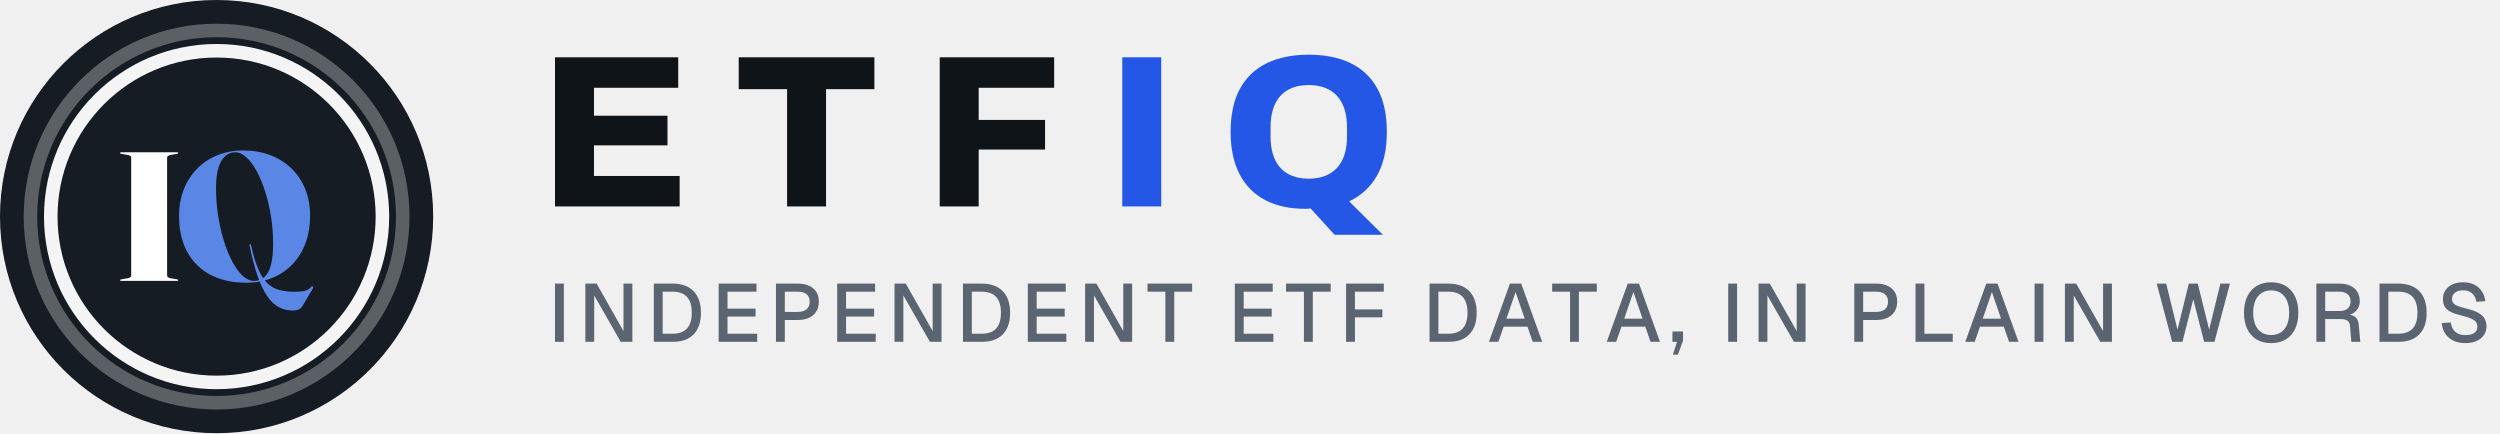
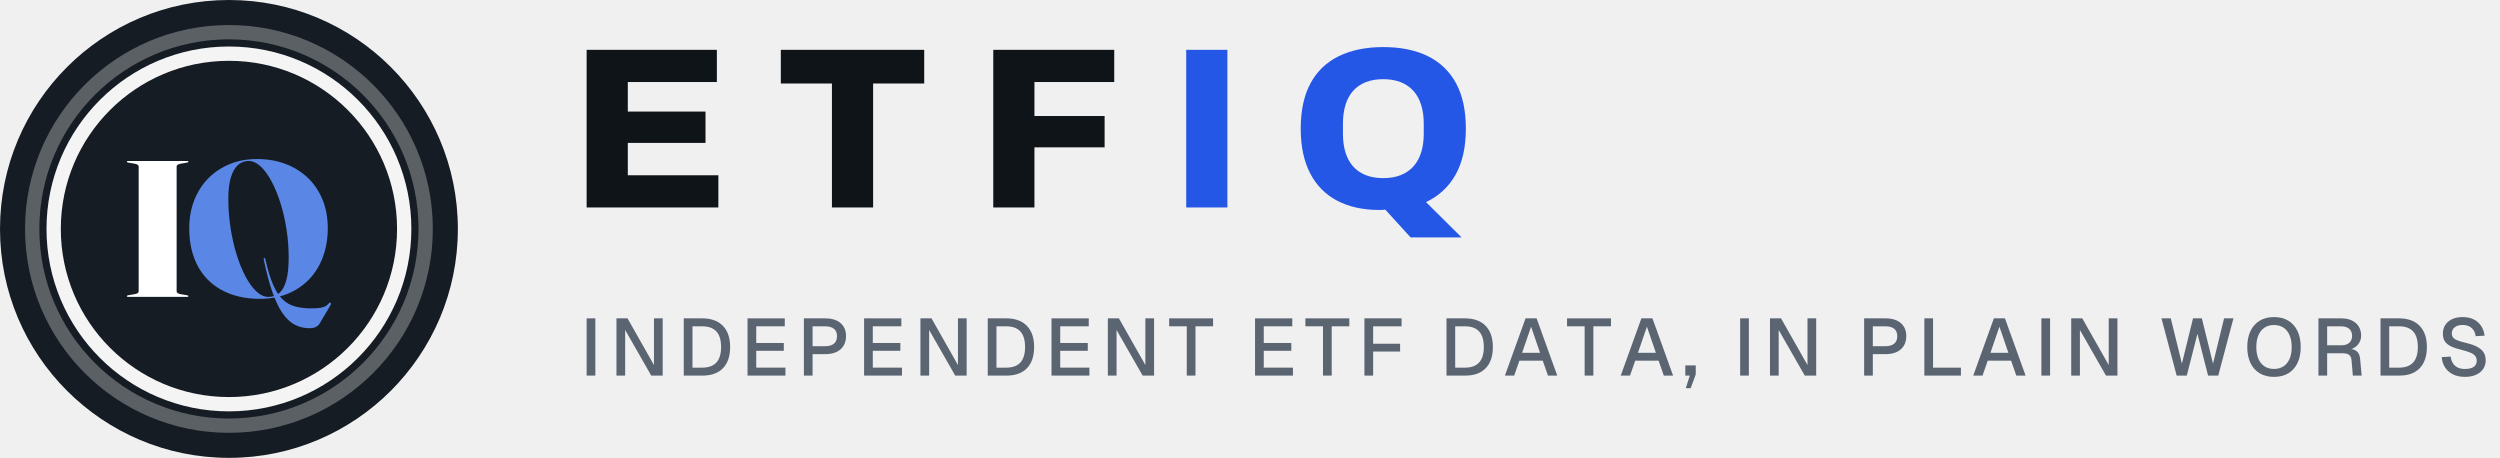
- <svg xmlns="http://www.w3.org/2000/svg" viewBox="0 0 369.36 64">
+ <svg xmlns="http://www.w3.org/2000/svg" viewBox="0 0 349.451 64">
  <circle cx="32" cy="32" r="32" fill="#161C24" />
  <circle cx="32" cy="32" r="27.5" fill="none" stroke="#fff" stroke-opacity=".3" stroke-width="2" />
  <circle cx="32" cy="32" r="24.5" fill="none" stroke="#fff" stroke-opacity=".95" stroke-width="2" />
  <path fill="#fff" transform="translate(16.872 41.500) scale(0.013571)" d="M576.008 -57Q576.008 -45.393 587.458 -38.397Q598.908 -31.4 620.208 -27.6L682.407 -17Q697.407 -14.3 697.407 -7.961Q697.407 -4.349 694.627 -2.175Q691.846 0.0 686.007 0.0H75Q69.16 0.0 66.38 -2.175Q63.6 -4.349 63.6 -7.961Q63.6 -14.3 78.6 -17L140.798 -27.6Q162.999 -31.4 173.999 -38.397Q184.999 -45.393 184.999 -57V-1343Q184.999 -1354.607 173.999 -1361.653Q162.999 -1368.7 140.798 -1372.4L78.6 -1383Q63.6 -1385.403 63.6 -1392.4Q63.6 -1395.3 66.38 -1397.65Q69.16 -1400.0 75 -1400.0H686.007Q691.846 -1400.0 694.627 -1397.65Q697.407 -1395.3 697.407 -1392.4Q697.407 -1385.403 682.407 -1383L620.208 -1372.4Q598.908 -1368.7 587.458 -1361.653Q576.008 -1354.607 576.008 -1343Z" />
  <path fill="#5A87E5" transform="translate(25.978 41.500) scale(0.013571)" d="M732.2 -1420.0Q895.701 -1420.0 1029.351 -1368.6Q1163.002 -1317.2 1260.052 -1222.75Q1357.103 -1128.3 1409.453 -997.7Q1461.803 -867.1 1461.803 -708.8Q1461.803 -545.8 1411.953 -411.5Q1362.103 -277.2 1269.603 -180.9Q1177.103 -84.6 1049.102 -32.3Q921.102 20.0 764.802 20.0Q594.001 20.0 458.95 -30.05Q323.9 -80.1 229.099 -174.55Q134.299 -269 84.649 -403.6Q34.999 -538.2 34.999 -707.4Q34.999 -864.2 86.199 -994.9Q137.399 -1125.6 230.349 -1220.5Q323.299 -1315.4 451.349 -1367.7Q579.4 -1420.0 732.2 -1420.0ZM1059.194 -404.793Q1059.194 -553.493 1036.644 -697.694Q1014.094 -841.895 973.794 -968.796Q933.495 -1095.697 881.195 -1192.848Q828.896 -1289.999 768.997 -1344.999Q709.098 -1400.0 647.199 -1400.0Q581.001 -1400.0 533.903 -1355.851Q486.805 -1311.702 462.107 -1225.353Q437.408 -1139.005 437.408 -1013.208Q437.408 -860.907 460.008 -713.506Q482.608 -566.105 522.457 -437.454Q562.307 -308.803 614.656 -210.302Q667.006 -111.801 727.005 -55.901Q787.004 0.0 849.803 0.0Q919.501 0.0 966.049 -42.799Q1012.596 -85.598 1035.895 -175.147Q1059.194 -264.695 1059.194 -404.793ZM802.1 -386.001Q801.1 -392.501 802.9 -396.751Q804.7 -401.001 808.4 -402.001Q812.2 -403.001 815.1 -398.851Q818.0 -394.701 819.0 -387.301Q855.099 -225.701 898.649 -125.751Q942.199 -25.801 997.999 26.999Q1053.799 79.799 1126.049 98.949Q1198.299 118.099 1292.701 118.099Q1351.801 118.099 1386.501 112.099Q1421.201 106.099 1440.301 94.799Q1459.401 83.499 1469.401 69.499Q1474.301 61.899 1479.951 59.999Q1485.601 58.099 1490.201 60.899Q1494.901 63.699 1494.852 70.249Q1494.802 76.799 1488.301 87.899L1376.4 276.702Q1363.7 297.902 1337.85 310.252Q1312 322.602 1273.999 322.602Q1189.799 322.602 1120.898 285.902Q1051.998 249.202 995.048 166.752Q938.099 84.301 890.699 -51.849Q843.299 -188.0 802.1 -386.001Z" />
-   <path fill="#0F1419" transform="translate(79.545 30.500) scale(0.03207)" d="M76.543 0.0V-687.087H644.151V-546.74H255.998V-417.956H594.716V-281.414H255.998V-140.347H650.694V0.0Z" />
-   <path fill="#0F1419" transform="translate(108.376 30.500) scale(0.03207)" d="M246.717 0.0V-540.306H23.913V-687.087H648.889V-540.306H426.172V0.0Z" />
-   <path fill="#0F1419" transform="translate(136.437 30.500) scale(0.03207)" d="M74.913 0.0V-687.087H602.151V-546.74H254.368V-398.608H560.173V-262.066H254.368V0.0Z" />
-   <path fill="#2457E6" transform="translate(163.408 30.500) scale(0.03207)" d="M74.913 0.0V-687.087H254.368V0.0Z" />
-   <path fill="#2457E6" transform="translate(180.373 30.500) scale(0.03207)" d="M523.87 130.543 413.674 9.37Q407.848 10.37 400.979 10.641Q394.109 10.913 387.739 10.913Q281.283 10.913 204.37 -29.217Q127.457 -69.348 86.228 -148.619Q45.0 -227.891 45.0 -343.543Q45.0 -462.913 87.859 -541.685Q130.717 -620.457 211.435 -659.772Q292.152 -699.087 404.586 -699.087Q518.021 -699.087 598.51 -659.772Q678.999 -620.457 721.858 -541.685Q764.716 -462.913 764.716 -343.543Q764.716 -221.978 719.575 -142.293Q674.434 -62.608 591.064 -23.435L746.238 130.543ZM404.586 -127.89Q447.891 -127.89 480.87 -140.988Q513.848 -154.086 536.229 -178.967Q558.609 -203.847 569.892 -239.739Q581.175 -275.63 581.175 -320.674V-365.5Q581.175 -411.0 569.892 -447.12Q558.609 -483.24 536.229 -508.12Q513.848 -533.001 480.87 -546.099Q447.891 -559.197 404.586 -559.197Q361.282 -559.197 328.303 -546.099Q295.325 -533.001 273.216 -508.12Q251.107 -483.24 240.052 -447.12Q228.998 -411.0 228.998 -365.5V-320.674Q228.998 -275.63 240.052 -239.739Q251.107 -203.847 273.216 -178.967Q295.325 -154.086 328.303 -140.988Q361.282 -127.89 404.586 -127.89Z" />
-   <path fill="#5B6572" transform="translate(80.958 50.500) scale(0.012113)" d="M86 0.0V-710.0H194.001V0.0Z" />
-   <path fill="#5B6572" transform="translate(85.440 50.500) scale(0.012113)" d="M86 0.0V-710.0H223.201L551.399 -130.803V-710.0H659.401V0.0H517.4L194.001 -565.597V0.0Z" />
-   <path fill="#5B6572" transform="translate(95.554 50.500) scale(0.012113)" d="M86 0.0V-710.0H314.2Q481.2 -710.0 571.2 -617.5Q661.201 -525.0 661.201 -354.0Q661.201 -184.0 572.7 -92.0Q484.2 0.0 320.2 0.0ZM194.001 -98.601H314.2Q432 -98.601 490.499 -162.201Q548.999 -225.8 548.999 -354.2Q548.999 -484.2 490.499 -547.799Q432 -611.399 314.2 -611.399H194.001Z" />
-   <path fill="#5B6572" transform="translate(105.135 50.500) scale(0.012113)" d="M86 0.0V-710.0H548.001V-611.399H194.001V-404.4H536.001V-307.6H194.001V-98.601H556.001V0.0Z" />
-   <path fill="#5B6572" transform="translate(113.602 50.500) scale(0.012113)" d="M86 0.0V-710.0H350.8Q472.8 -710.0 540.901 -651.4Q609.001 -592.8 609.001 -489.4Q609.001 -420.2 578.101 -369.7Q547.201 -319.199 489.5 -292.499Q431.8 -265.799 350.8 -265.799H194.001V0.0ZM194.001 -364.4H347.8Q421 -364.4 458.999 -395.9Q496.999 -427.4 496.999 -489.4Q496.999 -549.799 459.099 -580.599Q421.2 -611.399 347.8 -611.399H194.001Z" />
-   <path fill="#5B6572" transform="translate(122.650 50.500) scale(0.012113)" d="M86 0.0V-710.0H548.001V-611.399H194.001V-404.4H536.001V-307.6H194.001V-98.601H556.001V0.0Z" />
-   <path fill="#5B6572" transform="translate(131.117 50.500) scale(0.012113)" d="M86 0.0V-710.0H223.201L551.399 -130.803V-710.0H659.401V0.0H517.4L194.001 -565.597V0.0Z" />
-   <path fill="#5B6572" transform="translate(141.231 50.500) scale(0.012113)" d="M86 0.0V-710.0H314.2Q481.2 -710.0 571.2 -617.5Q661.201 -525.0 661.201 -354.0Q661.201 -184.0 572.7 -92.0Q484.2 0.0 320.2 0.0ZM194.001 -98.601H314.2Q432 -98.601 490.499 -162.201Q548.999 -225.8 548.999 -354.2Q548.999 -484.2 490.499 -547.799Q432 -611.399 314.2 -611.399H194.001Z" />
-   <path fill="#5B6572" transform="translate(150.812 50.500) scale(0.012113)" d="M86 0.0V-710.0H548.001V-611.399H194.001V-404.4H536.001V-307.6H194.001V-98.601H556.001V0.0Z" />
-   <path fill="#5B6572" transform="translate(159.279 50.500) scale(0.012113)" d="M86 0.0V-710.0H223.201L551.399 -130.803V-710.0H659.401V0.0H517.4L194.001 -565.597V0.0Z" />
-   <path fill="#5B6572" transform="translate(169.393 50.500) scale(0.012113)" d="M229.8 0.0V-611.399H11.6V-710.0H556.201V-611.399H338.001V0.0Z" />
-   <path fill="#5B6572" transform="translate(181.397 50.500) scale(0.012113)" d="M86 0.0V-710.0H548.001V-611.399H194.001V-404.4H536.001V-307.6H194.001V-98.601H556.001V0.0Z" />
-   <path fill="#5B6572" transform="translate(189.863 50.500) scale(0.012113)" d="M229.8 0.0V-611.399H11.6V-710.0H556.201V-611.399H338.001V0.0Z" />
-   <path fill="#5B6572" transform="translate(197.834 50.500) scale(0.012113)" d="M86 0.0V-710.0H546.601V-611.399H137.2L194.001 -669.8V-344.0L137.2 -395.4H528.601V-298.6H137.2L194.001 -350.0V0.0Z" />
-   <path fill="#5B6572" transform="translate(210.164 50.500) scale(0.012113)" d="M86 0.0V-710.0H314.2Q481.2 -710.0 571.2 -617.5Q661.201 -525.0 661.201 -354.0Q661.201 -184.0 572.7 -92.0Q484.2 0.0 320.2 0.0ZM194.001 -98.601H314.2Q432 -98.601 490.499 -162.201Q548.999 -225.8 548.999 -354.2Q548.999 -484.2 490.499 -547.799Q432 -611.399 314.2 -611.399H194.001Z" />
-   <path fill="#5B6572" transform="translate(219.745 50.500) scale(0.012113)" d="M19.6 0.0 275.6 -710.0H413.001L669.001 0.0H553.8L489 -184.999H199.401L134.601 0.0ZM233.001 -282.6H455.6L344.401 -606.798Z" />
-   <path fill="#5B6572" transform="translate(229.181 50.500) scale(0.012113)" d="M229.8 0.0V-611.399H11.6V-710.0H556.201V-611.399H338.001V0.0Z" />
-   <path fill="#5B6572" transform="translate(237.151 50.500) scale(0.012113)" d="M19.6 0.0 275.6 -710.0H413.001L669.001 0.0H553.8L489 -184.999H199.401L134.601 0.0ZM233.001 -282.6H455.6L344.401 -606.798Z" />
-   <path fill="#5B6572" transform="translate(246.587 50.500) scale(0.012113)" d="M47.4 156.8 97.4 0.0H41.6V-126.401H171.201V-14.8L108.001 156.8Z" />
-   <path fill="#5B6572" transform="translate(254.291 50.500) scale(0.012113)" d="M86 0.0V-710.0H194.001V0.0Z" />
-   <path fill="#5B6572" transform="translate(258.772 50.500) scale(0.012113)" d="M86 0.0V-710.0H223.201L551.399 -130.803V-710.0H659.401V0.0H517.4L194.001 -565.597V0.0Z" />
-   <path fill="#5B6572" transform="translate(272.920 50.500) scale(0.012113)" d="M86 0.0V-710.0H350.8Q472.8 -710.0 540.901 -651.4Q609.001 -592.8 609.001 -489.4Q609.001 -420.2 578.101 -369.7Q547.201 -319.199 489.5 -292.499Q431.8 -265.799 350.8 -265.799H194.001V0.0ZM194.001 -364.4H347.8Q421 -364.4 458.999 -395.9Q496.999 -427.4 496.999 -489.4Q496.999 -549.799 459.099 -580.599Q421.2 -611.399 347.8 -611.399H194.001Z" />
-   <path fill="#5B6572" transform="translate(281.968 50.500) scale(0.012113)" d="M86 0.0V-710.0H194.001V-40.2L137.2 -98.601H539.8V0.0Z" />
-   <path fill="#5B6572" transform="translate(290.120 50.500) scale(0.012113)" d="M19.6 0.0 275.6 -710.0H413.001L669.001 0.0H553.8L489 -184.999H199.401L134.601 0.0ZM233.001 -282.6H455.6L344.401 -606.798Z" />
-   <path fill="#5B6572" transform="translate(299.556 50.500) scale(0.012113)" d="M86 0.0V-710.0H194.001V0.0Z" />
-   <path fill="#5B6572" transform="translate(304.037 50.500) scale(0.012113)" d="M86 0.0V-710.0H223.201L551.399 -130.803V-710.0H659.401V0.0H517.4L194.001 -565.597V0.0Z" />
-   <path fill="#5B6572" transform="translate(318.185 50.500) scale(0.012113)" d="M226.2 0.0 37.6 -710.0H153.201L291.201 -148.802L429 -710.0H538.601L677.201 -148.802L814.2 -710.0H930.601L742.201 0.0H615.8L483.801 -517.998L351.801 0.0Z" />
-   <path fill="#5B6572" transform="translate(331.000 50.500) scale(0.012113)" d="M375.206 16.0Q272 16.0 197.8 -28.6Q123.6 -73.2 83.8 -156.2Q44 -239.2 44 -354.0Q44 -468.8 83.8 -552.3Q123.6 -635.8 197.751 -680.9Q271.901 -726.0 375.2 -726.0Q479.43 -726.0 553.516 -680.9Q627.601 -635.8 667.401 -552.3Q707.201 -468.8 707.201 -354.0Q707.201 -239.2 667.401 -156.2Q627.601 -73.2 553.517 -28.6Q479.434 16.0 375.206 16.0ZM375.158 -82.601Q444.4 -82.601 493.509 -114.831Q542.617 -147.062 568.808 -207.731Q594.999 -268.4 594.999 -354.0Q594.999 -439.6 568.8 -500.777Q542.6 -561.954 493.475 -594.676Q444.35 -627.399 375.108 -627.399Q306.801 -627.399 257.692 -594.676Q208.584 -561.954 182.392 -500.777Q156.201 -439.6 156.201 -354.0Q156.201 -268.4 182.401 -207.731Q208.601 -147.062 257.726 -114.831Q306.851 -82.601 375.158 -82.601Z" />
-   <path fill="#5B6572" transform="translate(341.187 50.500) scale(0.012113)" d="M86 0.0V-710.0H369Q445.001 -710.0 500.101 -684.0Q555.201 -658.0 585.301 -609.8Q615.401 -561.6 615.401 -496Q615.401 -447.6 593.601 -409.9Q571.801 -372.2 536.601 -349.6Q501.401 -327 460.801 -323.6L455.601 -332.8Q522.601 -332.8 560.001 -302.5Q597.401 -272.2 603.001 -207.2L622.201 0.0H512.599L496.199 -193.2Q492.599 -236.2 466.8 -256.699Q441 -277.199 381.8 -277.199H194.001V0.0ZM194.001 -375.8H370.6Q432.4 -375.8 467.9 -406.3Q503.399 -436.8 503.399 -493Q503.399 -550.199 467.1 -580.799Q430.8 -611.399 361.8 -611.399H194.001Z" />
-   <path fill="#5B6572" transform="translate(350.514 50.500) scale(0.012113)" d="M86 0.0V-710.0H314.2Q481.2 -710.0 571.2 -617.5Q661.201 -525.0 661.201 -354.0Q661.201 -184.0 572.7 -92.0Q484.2 0.0 320.2 0.0ZM194.001 -98.601H314.2Q432 -98.601 490.499 -162.201Q548.999 -225.8 548.999 -354.2Q548.999 -484.2 490.499 -547.799Q432 -611.399 314.2 -611.399H194.001Z" />
-   <path fill="#5B6572" transform="translate(360.095 50.500) scale(0.012113)" d="M342.2 16.0Q257 16.0 194.4 -15.0Q131.8 -46.0 95.8 -101Q59.8 -156 54 -229.2L165.001 -235.8Q171.601 -186.4 193.801 -151.901Q216.001 -117.401 253.501 -99.701Q291.001 -82.001 344.2 -82.001Q390.2 -82.001 422.4 -93.701Q454.6 -105.401 471.6 -128.201Q488.6 -151 488.6 -184Q488.6 -214.2 474.3 -237.5Q460 -260.8 419.7 -280.3Q379.4 -299.8 300.601 -318.799Q215.6 -339.599 164.8 -364.899Q114 -390.199 91.3 -427.4Q68.6 -464.6 68.6 -520Q68.6 -581.2 98.2 -627.6Q127.8 -674 183 -700Q238.2 -726.0 314.601 -726.0Q396.001 -726.0 453.601 -696Q511.201 -666 544.701 -614Q578.201 -562 586.001 -495.2L475.4 -488.8Q470.2 -529.8 450.2 -561.199Q430.2 -592.599 395.9 -610.299Q361.6 -627.999 312.601 -627.999Q251.401 -627.999 215.601 -599.399Q179.801 -570.799 179.801 -524.4Q179.801 -493.6 194.501 -473.4Q209.201 -453.2 246.501 -438Q283.801 -422.8 353 -406Q445.201 -384.8 499.401 -354.2Q553.601 -323.6 576.701 -283Q599.801 -242.4 599.801 -190.4Q599.801 -127 567.301 -80.5Q534.801 -34 476.901 -9Q419.001 16.0 342.2 16.0Z" />
+   <path fill="#0F1419" transform="translate(79.545 29.000) scale(0.03207)" d="M76.543 0.0V-687.087H644.151V-546.74H255.998V-417.956H594.716V-281.414H255.998V-140.347H650.694V0.0Z" />
+   <path fill="#0F1419" transform="translate(108.376 29.000) scale(0.03207)" d="M246.717 0.0V-540.306H23.913V-687.087H648.889V-540.306H426.172V0.0Z" />
+   <path fill="#0F1419" transform="translate(136.437 29.000) scale(0.03207)" d="M74.913 0.0V-687.087H602.151V-546.74H254.368V-398.608H560.173V-262.066H254.368V0.0Z" />
+   <path fill="#2457E6" transform="translate(163.408 29.000) scale(0.03207)" d="M74.913 0.0V-687.087H254.368V0.0Z" />
+   <path fill="#2457E6" transform="translate(180.373 29.000) scale(0.03207)" d="M523.87 130.543 413.674 9.37Q407.848 10.37 400.979 10.641Q394.109 10.913 387.739 10.913Q281.283 10.913 204.37 -29.217Q127.457 -69.348 86.228 -148.619Q45.0 -227.891 45.0 -343.543Q45.0 -462.913 87.859 -541.685Q130.717 -620.457 211.435 -659.772Q292.152 -699.087 404.586 -699.087Q518.021 -699.087 598.51 -659.772Q678.999 -620.457 721.858 -541.685Q764.716 -462.913 764.716 -343.543Q764.716 -221.978 719.575 -142.293Q674.434 -62.608 591.064 -23.435L746.238 130.543ZM404.586 -127.89Q447.891 -127.89 480.87 -140.988Q513.848 -154.086 536.229 -178.967Q558.609 -203.847 569.892 -239.739Q581.175 -275.63 581.175 -320.674V-365.5Q581.175 -411.0 569.892 -447.12Q558.609 -483.24 536.229 -508.12Q513.848 -533.001 480.87 -546.099Q447.891 -559.197 404.586 -559.197Q361.282 -559.197 328.303 -546.099Q295.325 -533.001 273.216 -508.12Q251.107 -483.24 240.052 -447.12Q228.998 -411.0 228.998 -365.5V-320.674Q228.998 -275.63 240.052 -239.739Q251.107 -203.847 273.216 -178.967Q295.325 -154.086 328.303 -140.988Q361.282 -127.89 404.586 -127.89Z" />
+   <path fill="#5B6572" transform="translate(81.031 52.500) scale(0.011268)" d="M86 0.0V-710.0H194.001V0.0Z" />
+   <path fill="#5B6572" transform="translate(85.200 52.500) scale(0.011268)" d="M86 0.0V-710.0H223.201L551.399 -130.803V-710.0H659.401V0.0H517.4L194.001 -565.597V0.0Z" />
+   <path fill="#5B6572" transform="translate(94.608 52.500) scale(0.011268)" d="M86 0.0V-710.0H314.2Q481.2 -710.0 571.2 -617.5Q661.201 -525.0 661.201 -354.0Q661.201 -184.0 572.7 -92.0Q484.2 0.0 320.2 0.0ZM194.001 -98.601H314.2Q432 -98.601 490.499 -162.201Q548.999 -225.8 548.999 -354.2Q548.999 -484.2 490.499 -547.799Q432 -611.399 314.2 -611.399H194.001Z" />
+   <path fill="#5B6572" transform="translate(103.521 52.500) scale(0.011268)" d="M86 0.0V-710.0H548.001V-611.399H194.001V-404.4H536.001V-307.6H194.001V-98.601H556.001V0.0Z" />
+   <path fill="#5B6572" transform="translate(111.397 52.500) scale(0.011268)" d="M86 0.0V-710.0H350.8Q472.8 -710.0 540.901 -651.4Q609.001 -592.8 609.001 -489.4Q609.001 -420.2 578.101 -369.7Q547.201 -319.199 489.5 -292.499Q431.8 -265.799 350.8 -265.799H194.001V0.0ZM194.001 -364.4H347.8Q421 -364.4 458.999 -395.9Q496.999 -427.4 496.999 -489.4Q496.999 -549.799 459.099 -580.599Q421.2 -611.399 347.8 -611.399H194.001Z" />
+   <path fill="#5B6572" transform="translate(119.814 52.500) scale(0.011268)" d="M86 0.0V-710.0H548.001V-611.399H194.001V-404.4H536.001V-307.6H194.001V-98.601H556.001V0.0Z" />
+   <path fill="#5B6572" transform="translate(127.690 52.500) scale(0.011268)" d="M86 0.0V-710.0H223.201L551.399 -130.803V-710.0H659.401V0.0H517.4L194.001 -565.597V0.0Z" />
+   <path fill="#5B6572" transform="translate(137.099 52.500) scale(0.011268)" d="M86 0.0V-710.0H314.2Q481.2 -710.0 571.2 -617.5Q661.201 -525.0 661.201 -354.0Q661.201 -184.0 572.7 -92.0Q484.2 0.0 320.2 0.0ZM194.001 -98.601H314.2Q432 -98.601 490.499 -162.201Q548.999 -225.8 548.999 -354.2Q548.999 -484.2 490.499 -547.799Q432 -611.399 314.2 -611.399H194.001Z" />
+   <path fill="#5B6572" transform="translate(146.011 52.500) scale(0.011268)" d="M86 0.0V-710.0H548.001V-611.399H194.001V-404.4H536.001V-307.6H194.001V-98.601H556.001V0.0Z" />
+   <path fill="#5B6572" transform="translate(153.887 52.500) scale(0.011268)" d="M86 0.0V-710.0H223.201L551.399 -130.803V-710.0H659.401V0.0H517.4L194.001 -565.597V0.0Z" />
+   <path fill="#5B6572" transform="translate(163.296 52.500) scale(0.011268)" d="M229.8 0.0V-611.399H11.6V-710.0H556.201V-611.399H338.001V0.0Z" />
+   <path fill="#5B6572" transform="translate(174.462 52.500) scale(0.011268)" d="M86 0.0V-710.0H548.001V-611.399H194.001V-404.4H536.001V-307.6H194.001V-98.601H556.001V0.0Z" />
+   <path fill="#5B6572" transform="translate(182.338 52.500) scale(0.011268)" d="M229.8 0.0V-611.399H11.6V-710.0H556.201V-611.399H338.001V0.0Z" />
+   <path fill="#5B6572" transform="translate(189.752 52.500) scale(0.011268)" d="M86 0.0V-710.0H546.601V-611.399H137.2L194.001 -669.8V-344.0L137.2 -395.4H528.601V-298.6H137.2L194.001 -350.0V0.0Z" />
+   <path fill="#5B6572" transform="translate(201.223 52.500) scale(0.011268)" d="M86 0.0V-710.0H314.2Q481.2 -710.0 571.2 -617.5Q661.201 -525.0 661.201 -354.0Q661.201 -184.0 572.7 -92.0Q484.2 0.0 320.2 0.0ZM194.001 -98.601H314.2Q432 -98.601 490.499 -162.201Q548.999 -225.8 548.999 -354.2Q548.999 -484.2 490.499 -547.799Q432 -611.399 314.2 -611.399H194.001Z" />
+   <path fill="#5B6572" transform="translate(210.135 52.500) scale(0.011268)" d="M19.6 0.0 275.6 -710.0H413.001L669.001 0.0H553.8L489 -184.999H199.401L134.601 0.0ZM233.001 -282.6H455.6L344.401 -606.798Z" />
+   <path fill="#5B6572" transform="translate(218.913 52.500) scale(0.011268)" d="M229.8 0.0V-611.399H11.6V-710.0H556.201V-611.399H338.001V0.0Z" />
+   <path fill="#5B6572" transform="translate(226.327 52.500) scale(0.011268)" d="M19.6 0.0 275.6 -710.0H413.001L669.001 0.0H553.8L489 -184.999H199.401L134.601 0.0ZM233.001 -282.6H455.6L344.401 -606.798Z" />
+   <path fill="#5B6572" transform="translate(235.104 52.500) scale(0.011268)" d="M47.4 156.8 97.4 0.0H41.6V-126.401H171.201V-14.8L108.001 156.8Z" />
+   <path fill="#5B6572" transform="translate(242.270 52.500) scale(0.011268)" d="M86 0.0V-710.0H194.001V0.0Z" />
+   <path fill="#5B6572" transform="translate(246.439 52.500) scale(0.011268)" d="M86 0.0V-710.0H223.201L551.399 -130.803V-710.0H659.401V0.0H517.4L194.001 -565.597V0.0Z" />
+   <path fill="#5B6572" transform="translate(259.600 52.500) scale(0.011268)" d="M86 0.0V-710.0H350.8Q472.8 -710.0 540.901 -651.4Q609.001 -592.8 609.001 -489.4Q609.001 -420.2 578.101 -369.7Q547.201 -319.199 489.5 -292.499Q431.8 -265.799 350.8 -265.799H194.001V0.0ZM194.001 -364.4H347.8Q421 -364.4 458.999 -395.9Q496.999 -427.4 496.999 -489.4Q496.999 -549.799 459.099 -580.599Q421.2 -611.399 347.8 -611.399H194.001Z" />
+   <path fill="#5B6572" transform="translate(268.017 52.500) scale(0.011268)" d="M86 0.0V-710.0H194.001V-40.2L137.2 -98.601H539.8V0.0Z" />
+   <path fill="#5B6572" transform="translate(275.600 52.500) scale(0.011268)" d="M19.6 0.0 275.6 -710.0H413.001L669.001 0.0H553.8L489 -184.999H199.401L134.601 0.0ZM233.001 -282.6H455.6L344.401 -606.798Z" />
+   <path fill="#5B6572" transform="translate(284.377 52.500) scale(0.011268)" d="M86 0.0V-710.0H194.001V0.0Z" />
+   <path fill="#5B6572" transform="translate(288.546 52.500) scale(0.011268)" d="M86 0.0V-710.0H223.201L551.399 -130.803V-710.0H659.401V0.0H517.4L194.001 -565.597V0.0Z" />
+   <path fill="#5B6572" transform="translate(301.707 52.500) scale(0.011268)" d="M226.2 0.0 37.6 -710.0H153.201L291.201 -148.802L429 -710.0H538.601L677.201 -148.802L814.2 -710.0H930.601L742.201 0.0H615.8L483.801 -517.998L351.801 0.0Z" />
+   <path fill="#5B6572" transform="translate(313.628 52.500) scale(0.011268)" d="M375.206 16.0Q272 16.0 197.8 -28.6Q123.6 -73.2 83.8 -156.2Q44 -239.2 44 -354.0Q44 -468.8 83.8 -552.3Q123.6 -635.8 197.751 -680.9Q271.901 -726.0 375.2 -726.0Q479.43 -726.0 553.516 -680.9Q627.601 -635.8 667.401 -552.3Q707.201 -468.8 707.201 -354.0Q707.201 -239.2 667.401 -156.2Q627.601 -73.2 553.517 -28.6Q479.434 16.0 375.206 16.0ZM375.158 -82.601Q444.4 -82.601 493.509 -114.831Q542.617 -147.062 568.808 -207.731Q594.999 -268.4 594.999 -354.0Q594.999 -439.6 568.8 -500.777Q542.6 -561.954 493.475 -594.676Q444.35 -627.399 375.108 -627.399Q306.801 -627.399 257.692 -594.676Q208.584 -561.954 182.392 -500.777Q156.201 -439.6 156.201 -354.0Q156.201 -268.4 182.401 -207.731Q208.601 -147.062 257.726 -114.831Q306.851 -82.601 375.158 -82.601Z" />
+   <path fill="#5B6572" transform="translate(323.104 52.500) scale(0.011268)" d="M86 0.0V-710.0H369Q445.001 -710.0 500.101 -684.0Q555.201 -658.0 585.301 -609.8Q615.401 -561.6 615.401 -496Q615.401 -447.6 593.601 -409.9Q571.801 -372.2 536.601 -349.6Q501.401 -327 460.801 -323.6L455.601 -332.8Q522.601 -332.8 560.001 -302.5Q597.401 -272.2 603.001 -207.2L622.201 0.0H512.599L496.199 -193.2Q492.599 -236.2 466.8 -256.699Q441 -277.199 381.8 -277.199H194.001V0.0ZM194.001 -375.8H370.6Q432.4 -375.8 467.9 -406.3Q503.399 -436.8 503.399 -493Q503.399 -550.199 467.1 -580.799Q430.8 -611.399 361.8 -611.399H194.001Z" />
+   <path fill="#5B6572" transform="translate(331.780 52.500) scale(0.011268)" d="M86 0.0V-710.0H314.2Q481.2 -710.0 571.2 -617.5Q661.201 -525.0 661.201 -354.0Q661.201 -184.0 572.7 -92.0Q484.2 0.0 320.2 0.0ZM194.001 -98.601H314.2Q432 -98.601 490.499 -162.201Q548.999 -225.8 548.999 -354.2Q548.999 -484.2 490.499 -547.799Q432 -611.399 314.2 -611.399H194.001Z" />
+   <path fill="#5B6572" transform="translate(340.693 52.500) scale(0.011268)" d="M342.2 16.0Q257 16.0 194.4 -15.0Q131.8 -46.0 95.8 -101Q59.8 -156 54 -229.2L165.001 -235.8Q171.601 -186.4 193.801 -151.901Q216.001 -117.401 253.501 -99.701Q291.001 -82.001 344.2 -82.001Q390.2 -82.001 422.4 -93.701Q454.6 -105.401 471.6 -128.201Q488.6 -151 488.6 -184Q488.6 -214.2 474.3 -237.5Q460 -260.8 419.7 -280.3Q379.4 -299.8 300.601 -318.799Q215.6 -339.599 164.8 -364.899Q114 -390.199 91.3 -427.4Q68.6 -464.6 68.6 -520Q68.6 -581.2 98.2 -627.6Q127.8 -674 183 -700Q238.2 -726.0 314.601 -726.0Q396.001 -726.0 453.601 -696Q511.201 -666 544.701 -614Q578.201 -562 586.001 -495.2L475.4 -488.8Q470.2 -529.8 450.2 -561.199Q430.2 -592.599 395.9 -610.299Q361.6 -627.999 312.601 -627.999Q251.401 -627.999 215.601 -599.399Q179.801 -570.799 179.801 -524.4Q179.801 -493.6 194.501 -473.4Q209.201 -453.2 246.501 -438Q283.801 -422.8 353 -406Q445.201 -384.8 499.401 -354.2Q553.601 -323.6 576.701 -283Q599.801 -242.4 599.801 -190.4Q599.801 -127 567.301 -80.5Q534.801 -34 476.901 -9Q419.001 16.0 342.2 16.0Z" />
</svg>
